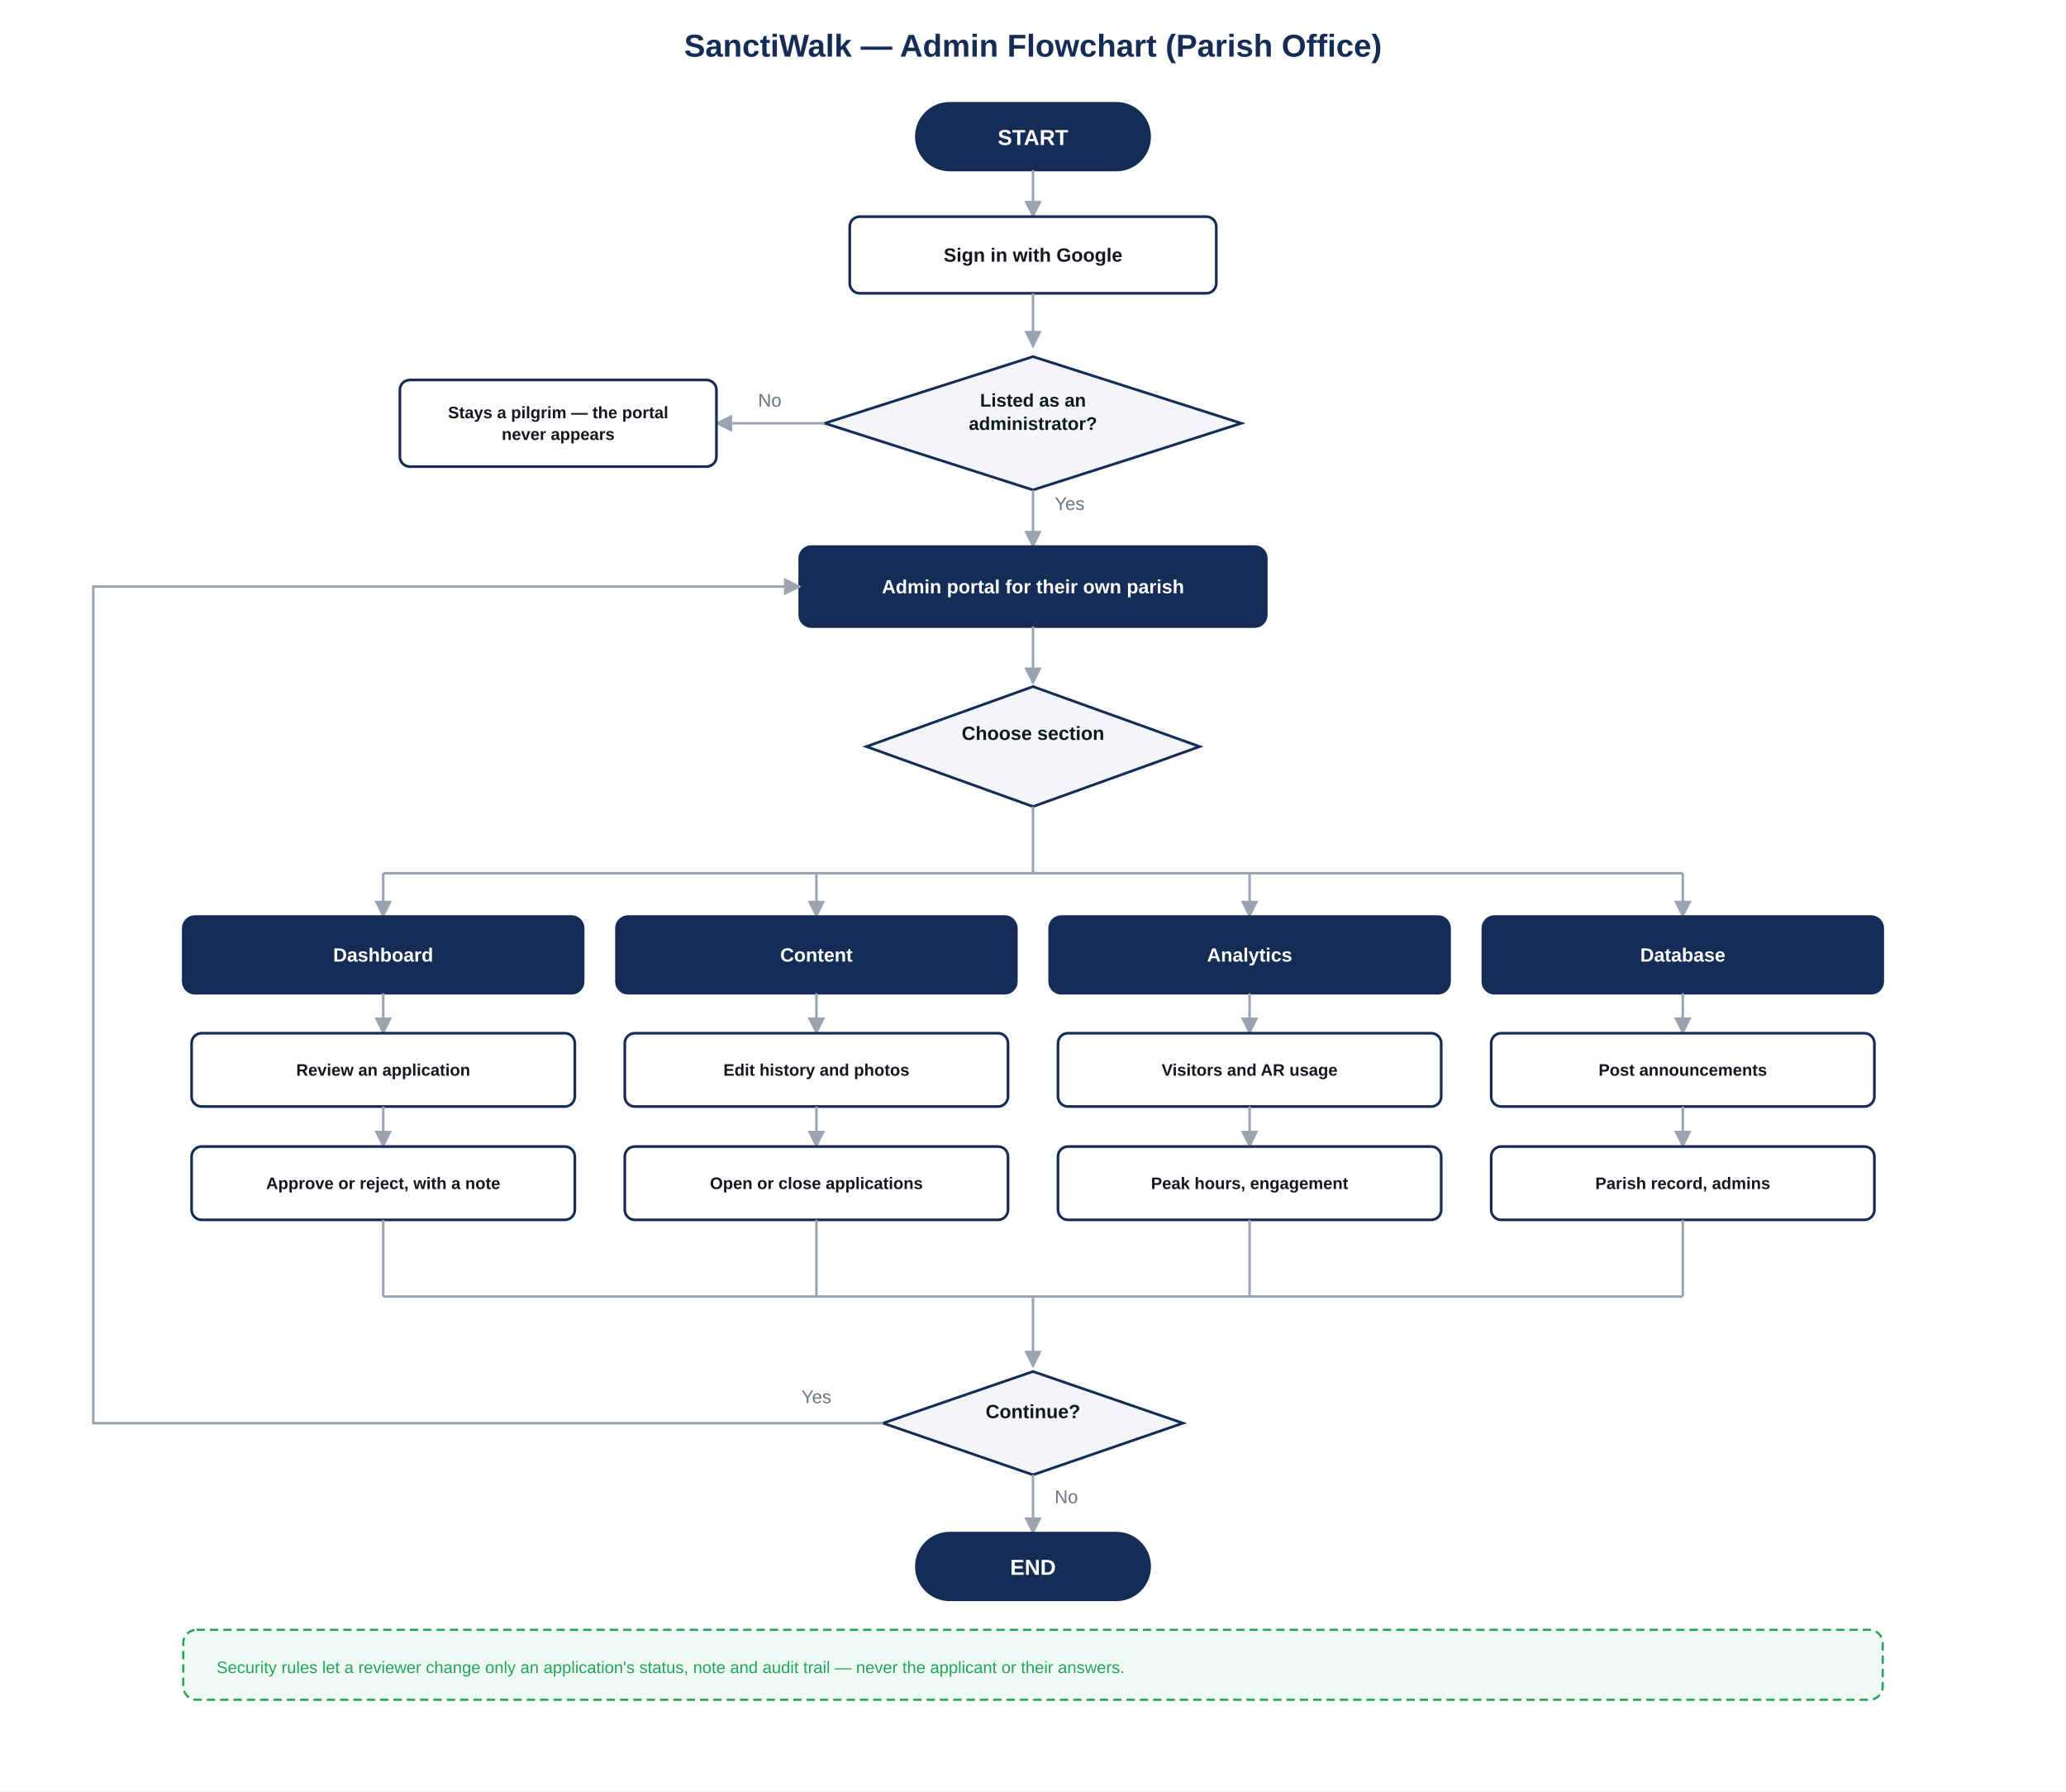
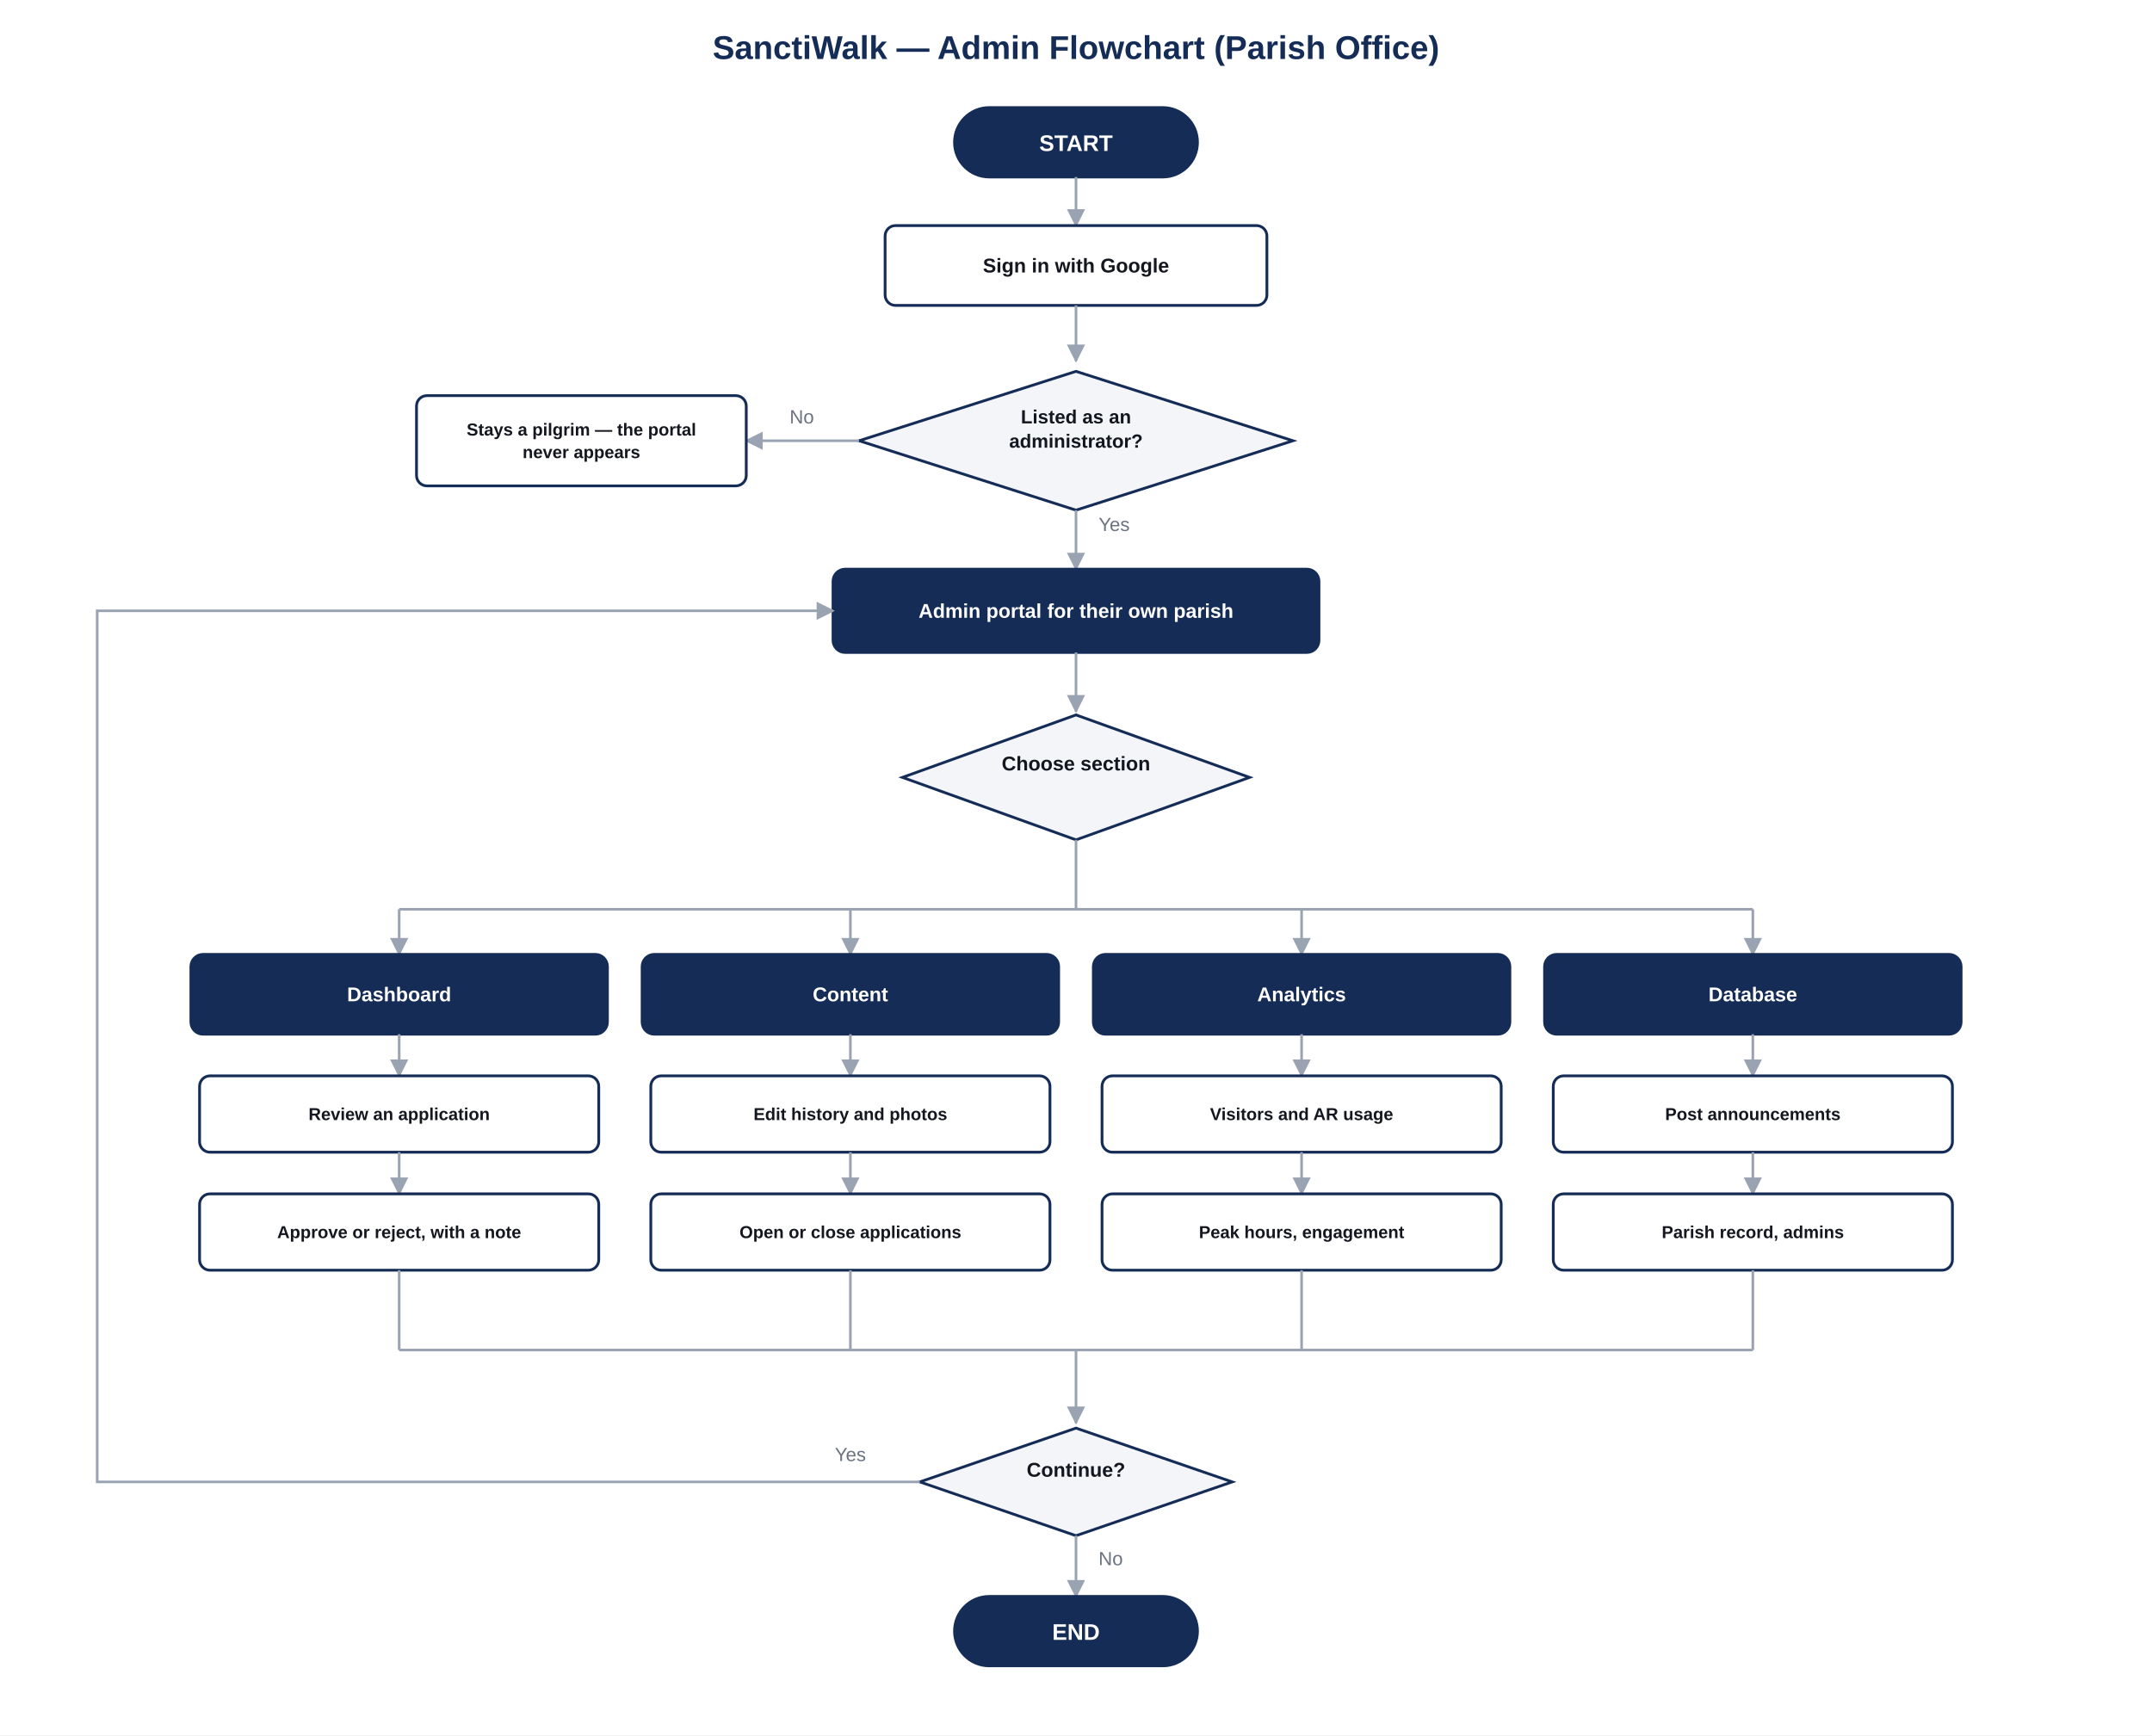
- <svg xmlns="http://www.w3.org/2000/svg" width="1240" height="1075" viewBox="0 0 1240 1075">
+ <svg xmlns="http://www.w3.org/2000/svg" width="1240" height="1000" viewBox="0 0 1240 1000">
  <defs>
    <marker id="a" viewBox="0 0 10 10" refX="9" refY="5" markerWidth="7" markerHeight="7" orient="auto-start-reverse">
      <path d="M0,0 L10,5 L0,10 z" fill="#9AA3B2" />
    </marker>
  </defs>
-   <rect width="1240" height="1075" fill="#FFFFFF" />
+   <rect width="1240" height="1000" fill="#FFFFFF" />
  <text x="620.0" y="34" font-family="Segoe UI, Calibri, Arial, Helvetica, sans-serif" font-size="19" font-weight="700" fill="#142C56" text-anchor="middle">SanctiWalk — Admin Flowchart (Parish Office)</text>
  <rect x="550" y="62" width="140" height="40" rx="20" fill="#142C56" stroke="#142C56" stroke-width="1.6" />
  <text x="620" y="87" font-family="Segoe UI, Calibri, Arial, Helvetica, sans-serif" font-size="13" fill="#FFFFFF" text-anchor="middle" font-weight="700">START</text>
  <line x1="620" y1="102" x2="620" y2="130" stroke="#9AA3B2" stroke-width="1.5" marker-end="url(#a)" />
  <rect x="510" y="130" width="220" height="46" rx="6" fill="#FFFFFF" stroke="#142C56" stroke-width="1.6" />
  <text x="620.0" y="157.025" font-family="Segoe UI, Calibri, Arial, Helvetica, sans-serif" font-size="11.5" fill="#14171F" text-anchor="middle" font-weight="600">Sign in with Google</text>
  <line x1="620" y1="176" x2="620" y2="208" stroke="#9AA3B2" stroke-width="1.5" marker-end="url(#a)" />
  <polygon points="620,214.0 745.0,254 620,294.0 495.0,254" fill="#F3F5F9" stroke="#142C56" stroke-width="1.6" />
  <text x="620" y="244" font-family="Segoe UI, Calibri, Arial, Helvetica, sans-serif" font-size="11" fill="#14171F" text-anchor="middle" font-weight="700">Listed as an</text>
  <text x="620" y="258" font-family="Segoe UI, Calibri, Arial, Helvetica, sans-serif" font-size="11" fill="#14171F" text-anchor="middle" font-weight="700">administrator?</text>
  <text x="462" y="244" font-family="Segoe UI, Calibri, Arial, Helvetica, sans-serif" font-size="11" fill="#6B7280" text-anchor="middle" font-weight="400">No</text>
  <text x="642" y="306" font-family="Segoe UI, Calibri, Arial, Helvetica, sans-serif" font-size="11" fill="#6B7280" text-anchor="middle" font-weight="400">Yes</text>
  <line x1="495" y1="254" x2="430" y2="254" stroke="#9AA3B2" stroke-width="1.5" marker-end="url(#a)" />
  <rect x="240" y="228" width="190" height="52" rx="6" fill="#FFFFFF" stroke="#142C56" stroke-width="1.6" />
  <text x="335.0" y="251.0" font-family="Segoe UI, Calibri, Arial, Helvetica, sans-serif" font-size="10" fill="#14171F" text-anchor="middle" font-weight="600">Stays a pilgrim — the portal</text>
  <text x="335.0" y="264.0" font-family="Segoe UI, Calibri, Arial, Helvetica, sans-serif" font-size="10" fill="#14171F" text-anchor="middle" font-weight="600">never appears</text>
  <line x1="620" y1="294" x2="620" y2="328" stroke="#9AA3B2" stroke-width="1.5" marker-end="url(#a)" />
  <rect x="480" y="328" width="280" height="48" rx="7" fill="#142C56" stroke="#142C56" stroke-width="1.6" />
  <text x="620.0" y="356.025" font-family="Segoe UI, Calibri, Arial, Helvetica, sans-serif" font-size="11.5" fill="#FFFFFF" text-anchor="middle" font-weight="600">Admin portal for their own parish</text>
  <line x1="620" y1="376" x2="620" y2="410" stroke="#9AA3B2" stroke-width="1.5" marker-end="url(#a)" />
  <polygon points="620,412.0 720.0,448 620,484.0 520.0,448" fill="#F3F5F9" stroke="#142C56" stroke-width="1.6" />
  <text x="620" y="444.0" font-family="Segoe UI, Calibri, Arial, Helvetica, sans-serif" font-size="11.5" fill="#14171F" text-anchor="middle" font-weight="700">Choose section</text>
  <line x1="620" y1="484" x2="620" y2="524" stroke="#9AA3B2" stroke-width="1.5" />
  <path d="M230.0,524 L1010.0,524" fill="none" stroke="#9AA3B2" stroke-width="1.5" />
  <line x1="230.0" y1="524" x2="230.0" y2="550" stroke="#9AA3B2" stroke-width="1.5" marker-end="url(#a)" />
  <rect x="110" y="550" width="240" height="46" rx="7" fill="#142C56" stroke="#142C56" stroke-width="1.6" />
  <text x="230.0" y="577.025" font-family="Segoe UI, Calibri, Arial, Helvetica, sans-serif" font-size="11.5" fill="#FFFFFF" text-anchor="middle" font-weight="600">Dashboard</text>
  <line x1="230.0" y1="596" x2="230.0" y2="620" stroke="#9AA3B2" stroke-width="1.5" marker-end="url(#a)" />
  <rect x="115" y="620" width="230" height="44" rx="6" fill="#FFFFFF" stroke="#142C56" stroke-width="1.6" />
  <text x="230.0" y="645.5" font-family="Segoe UI, Calibri, Arial, Helvetica, sans-serif" font-size="10" fill="#14171F" text-anchor="middle" font-weight="600">Review an application</text>
  <line x1="230.0" y1="664" x2="230.0" y2="688" stroke="#9AA3B2" stroke-width="1.5" marker-end="url(#a)" />
  <rect x="115" y="688" width="230" height="44" rx="6" fill="#FFFFFF" stroke="#142C56" stroke-width="1.6" />
  <text x="230.0" y="713.5" font-family="Segoe UI, Calibri, Arial, Helvetica, sans-serif" font-size="10" fill="#14171F" text-anchor="middle" font-weight="600">Approve or reject, with a note</text>
  <line x1="490.0" y1="524" x2="490.0" y2="550" stroke="#9AA3B2" stroke-width="1.5" marker-end="url(#a)" />
  <rect x="370" y="550" width="240" height="46" rx="7" fill="#142C56" stroke="#142C56" stroke-width="1.6" />
  <text x="490.0" y="577.025" font-family="Segoe UI, Calibri, Arial, Helvetica, sans-serif" font-size="11.5" fill="#FFFFFF" text-anchor="middle" font-weight="600">Content</text>
  <line x1="490.0" y1="596" x2="490.0" y2="620" stroke="#9AA3B2" stroke-width="1.5" marker-end="url(#a)" />
  <rect x="375" y="620" width="230" height="44" rx="6" fill="#FFFFFF" stroke="#142C56" stroke-width="1.6" />
  <text x="490.0" y="645.5" font-family="Segoe UI, Calibri, Arial, Helvetica, sans-serif" font-size="10" fill="#14171F" text-anchor="middle" font-weight="600">Edit history and photos</text>
  <line x1="490.0" y1="664" x2="490.0" y2="688" stroke="#9AA3B2" stroke-width="1.5" marker-end="url(#a)" />
  <rect x="375" y="688" width="230" height="44" rx="6" fill="#FFFFFF" stroke="#142C56" stroke-width="1.6" />
  <text x="490.0" y="713.5" font-family="Segoe UI, Calibri, Arial, Helvetica, sans-serif" font-size="10" fill="#14171F" text-anchor="middle" font-weight="600">Open or close applications</text>
  <line x1="750.0" y1="524" x2="750.0" y2="550" stroke="#9AA3B2" stroke-width="1.5" marker-end="url(#a)" />
  <rect x="630" y="550" width="240" height="46" rx="7" fill="#142C56" stroke="#142C56" stroke-width="1.6" />
  <text x="750.0" y="577.025" font-family="Segoe UI, Calibri, Arial, Helvetica, sans-serif" font-size="11.5" fill="#FFFFFF" text-anchor="middle" font-weight="600">Analytics</text>
  <line x1="750.0" y1="596" x2="750.0" y2="620" stroke="#9AA3B2" stroke-width="1.5" marker-end="url(#a)" />
  <rect x="635" y="620" width="230" height="44" rx="6" fill="#FFFFFF" stroke="#142C56" stroke-width="1.6" />
  <text x="750.0" y="645.5" font-family="Segoe UI, Calibri, Arial, Helvetica, sans-serif" font-size="10" fill="#14171F" text-anchor="middle" font-weight="600">Visitors and AR usage</text>
  <line x1="750.0" y1="664" x2="750.0" y2="688" stroke="#9AA3B2" stroke-width="1.5" marker-end="url(#a)" />
  <rect x="635" y="688" width="230" height="44" rx="6" fill="#FFFFFF" stroke="#142C56" stroke-width="1.6" />
  <text x="750.0" y="713.5" font-family="Segoe UI, Calibri, Arial, Helvetica, sans-serif" font-size="10" fill="#14171F" text-anchor="middle" font-weight="600">Peak hours, engagement</text>
  <line x1="1010.0" y1="524" x2="1010.0" y2="550" stroke="#9AA3B2" stroke-width="1.5" marker-end="url(#a)" />
  <rect x="890" y="550" width="240" height="46" rx="7" fill="#142C56" stroke="#142C56" stroke-width="1.6" />
  <text x="1010.0" y="577.025" font-family="Segoe UI, Calibri, Arial, Helvetica, sans-serif" font-size="11.5" fill="#FFFFFF" text-anchor="middle" font-weight="600">Database</text>
  <line x1="1010.0" y1="596" x2="1010.0" y2="620" stroke="#9AA3B2" stroke-width="1.5" marker-end="url(#a)" />
  <rect x="895" y="620" width="230" height="44" rx="6" fill="#FFFFFF" stroke="#142C56" stroke-width="1.6" />
  <text x="1010.0" y="645.5" font-family="Segoe UI, Calibri, Arial, Helvetica, sans-serif" font-size="10" fill="#14171F" text-anchor="middle" font-weight="600">Post announcements</text>
  <line x1="1010.0" y1="664" x2="1010.0" y2="688" stroke="#9AA3B2" stroke-width="1.5" marker-end="url(#a)" />
  <rect x="895" y="688" width="230" height="44" rx="6" fill="#FFFFFF" stroke="#142C56" stroke-width="1.6" />
  <text x="1010.0" y="713.5" font-family="Segoe UI, Calibri, Arial, Helvetica, sans-serif" font-size="10" fill="#14171F" text-anchor="middle" font-weight="600">Parish record, admins</text>
  <line x1="230.0" y1="732" x2="230.0" y2="778" stroke="#9AA3B2" stroke-width="1.5" />
  <line x1="490.0" y1="732" x2="490.0" y2="778" stroke="#9AA3B2" stroke-width="1.5" />
  <line x1="750.0" y1="732" x2="750.0" y2="778" stroke="#9AA3B2" stroke-width="1.5" />
  <line x1="1010.0" y1="732" x2="1010.0" y2="778" stroke="#9AA3B2" stroke-width="1.5" />
  <path d="M230.0,778 L1010.0,778" fill="none" stroke="#9AA3B2" stroke-width="1.5" />
  <line x1="620" y1="778" x2="620" y2="820" stroke="#9AA3B2" stroke-width="1.5" marker-end="url(#a)" />
  <polygon points="620,823.0 710.0,854 620,885.0 530.0,854" fill="#F3F5F9" stroke="#142C56" stroke-width="1.6" />
  <text x="620" y="851.0" font-family="Segoe UI, Calibri, Arial, Helvetica, sans-serif" font-size="11.5" fill="#14171F" text-anchor="middle" font-weight="700">Continue?</text>
  <text x="490" y="842" font-family="Segoe UI, Calibri, Arial, Helvetica, sans-serif" font-size="11" fill="#6B7280" text-anchor="middle" font-weight="400">Yes</text>
  <text x="640" y="902" font-family="Segoe UI, Calibri, Arial, Helvetica, sans-serif" font-size="11" fill="#6B7280" text-anchor="middle" font-weight="400">No</text>
  <path d="M530,854 L56,854 L56,352 L480,352" fill="none" stroke="#9AA3B2" stroke-width="1.5" marker-end="url(#a)" />
  <line x1="620" y1="885" x2="620" y2="920" stroke="#9AA3B2" stroke-width="1.5" marker-end="url(#a)" />
  <rect x="550" y="920" width="140" height="40" rx="20" fill="#142C56" stroke="#142C56" stroke-width="1.6" />
  <text x="620" y="945" font-family="Segoe UI, Calibri, Arial, Helvetica, sans-serif" font-size="13" fill="#FFFFFF" text-anchor="middle" font-weight="700">END</text>
-   <rect x="110" y="978" width="1020" height="42" rx="8" fill="#F0FAF4" stroke="#22A55A" stroke-width="1.3" stroke-dasharray="5 3" />
-   <text x="130" y="1004" font-family="Segoe UI, Calibri, Arial, Helvetica, sans-serif" font-size="10" fill="#22A55A" text-anchor="start" font-weight="400">Security rules let a reviewer change only an application's status, note and audit trail — never the applicant or their answers.</text>
</svg>
